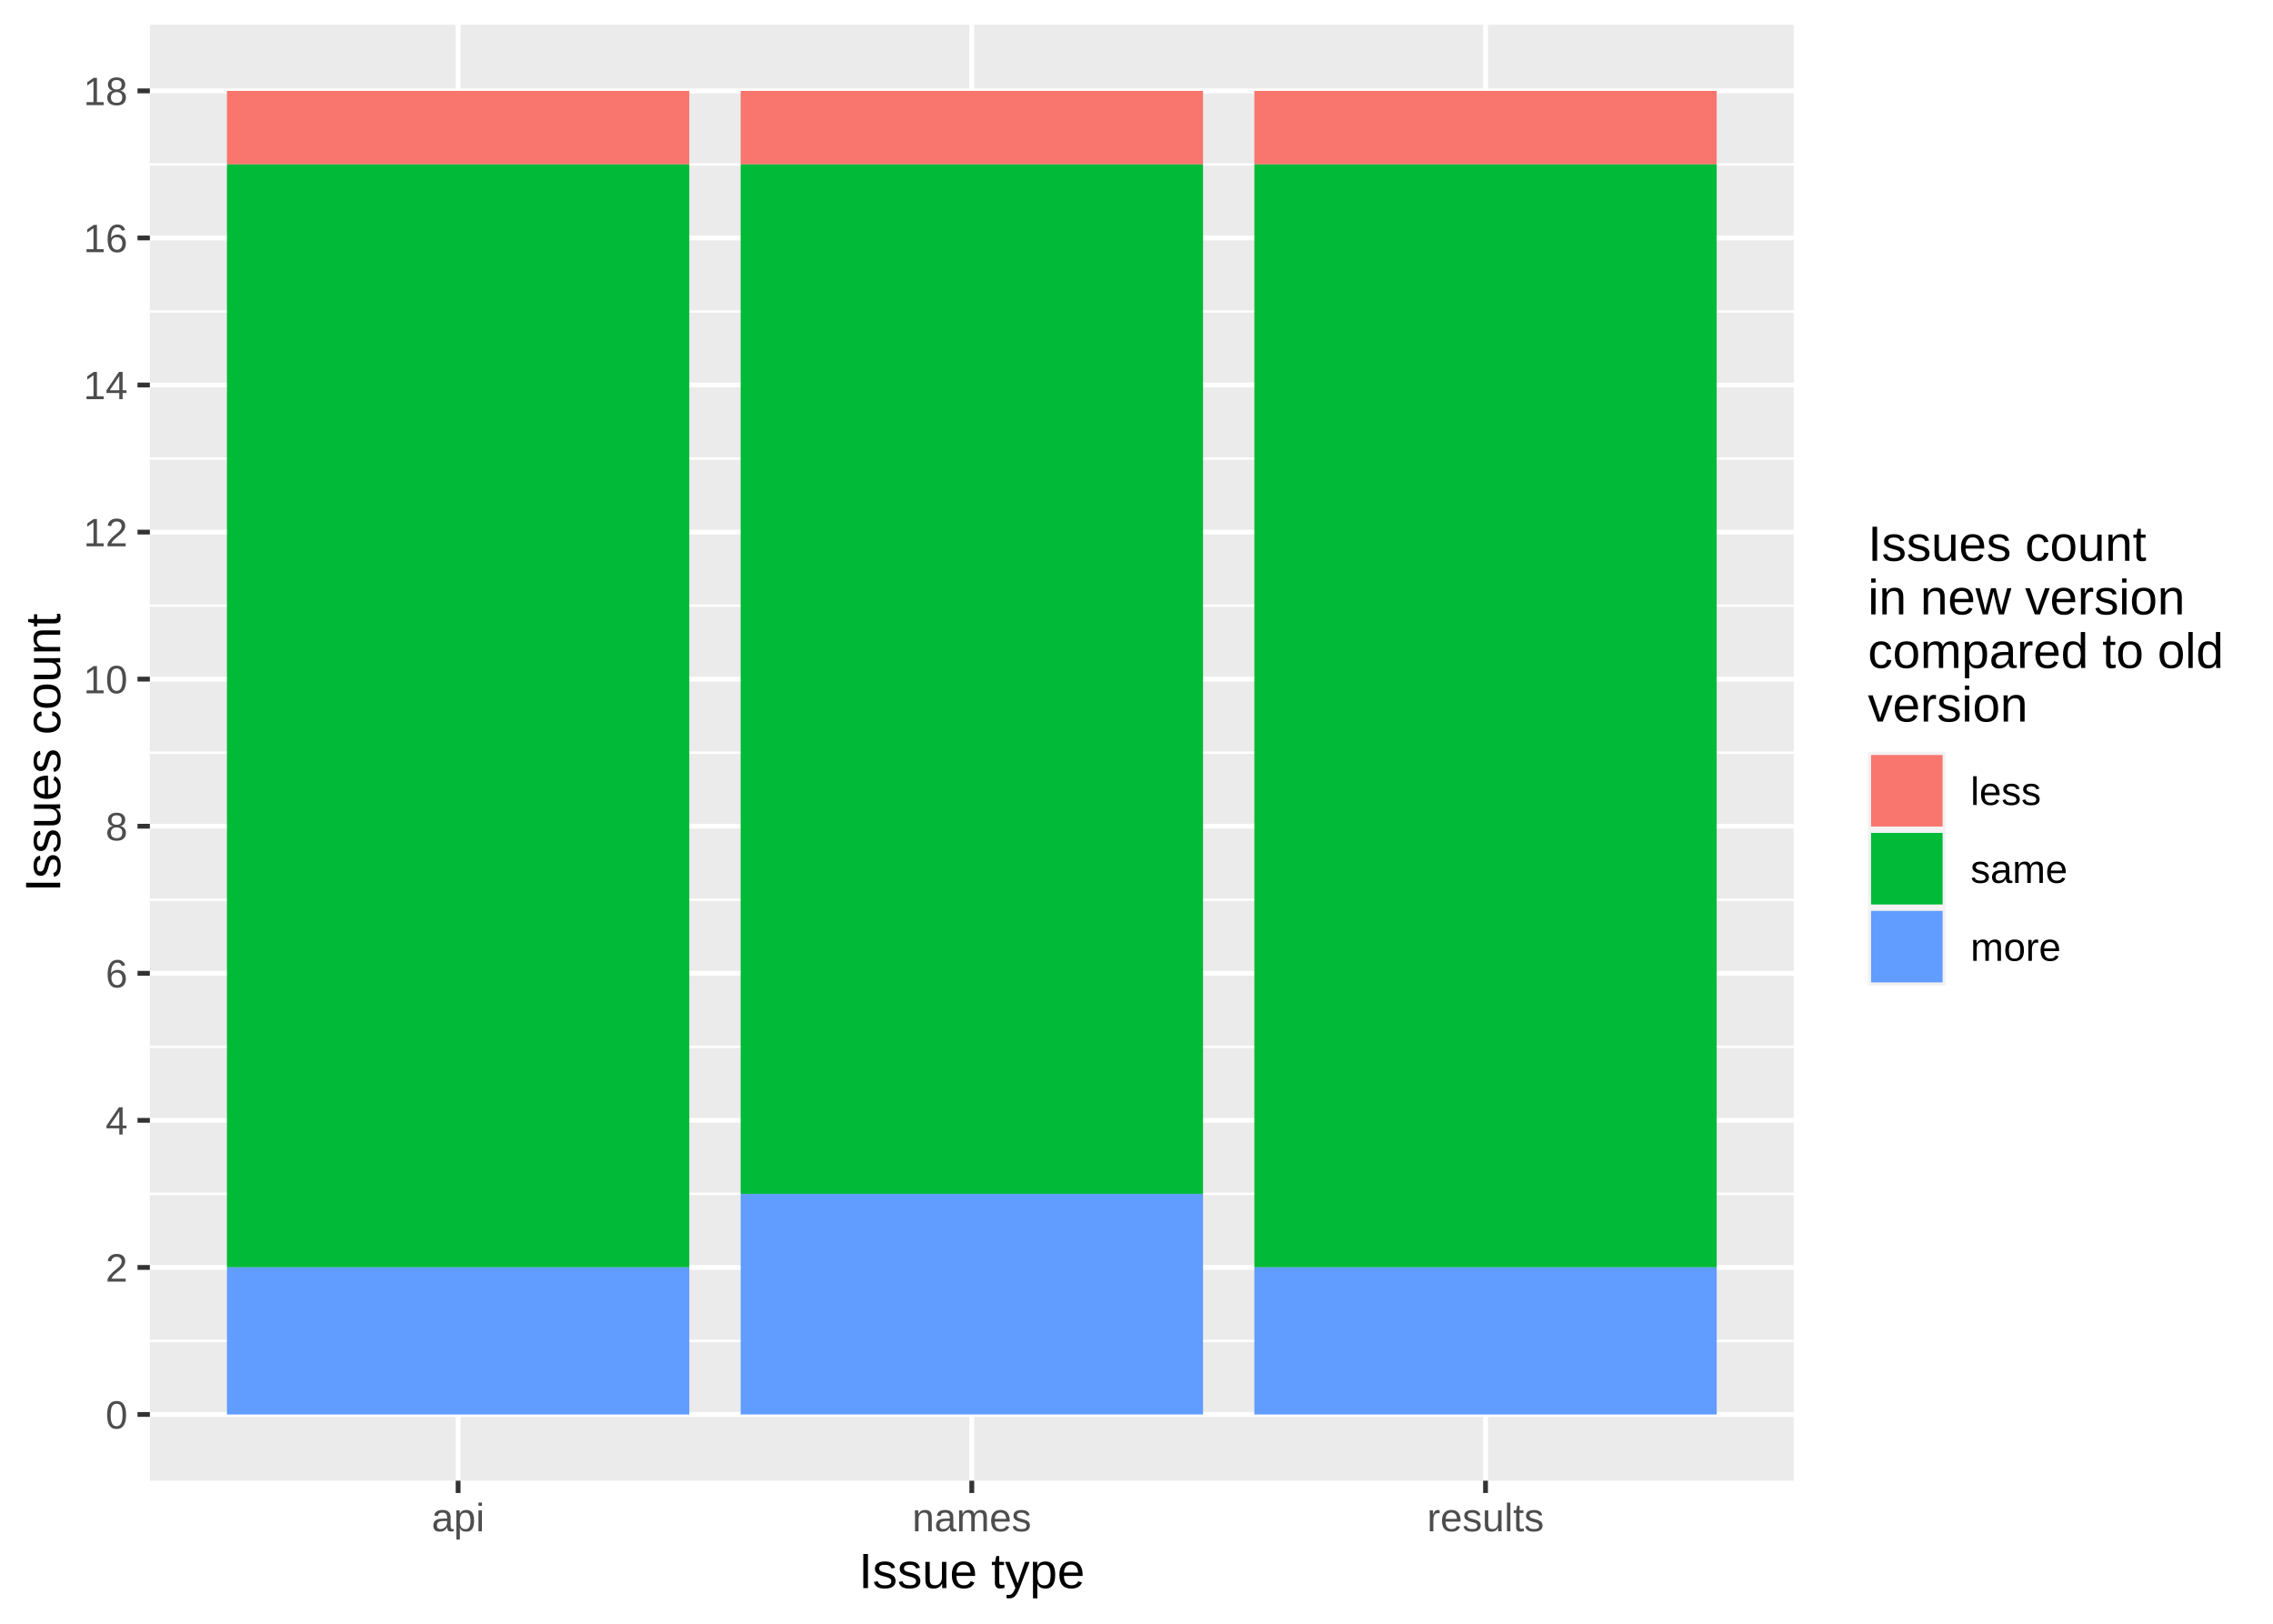
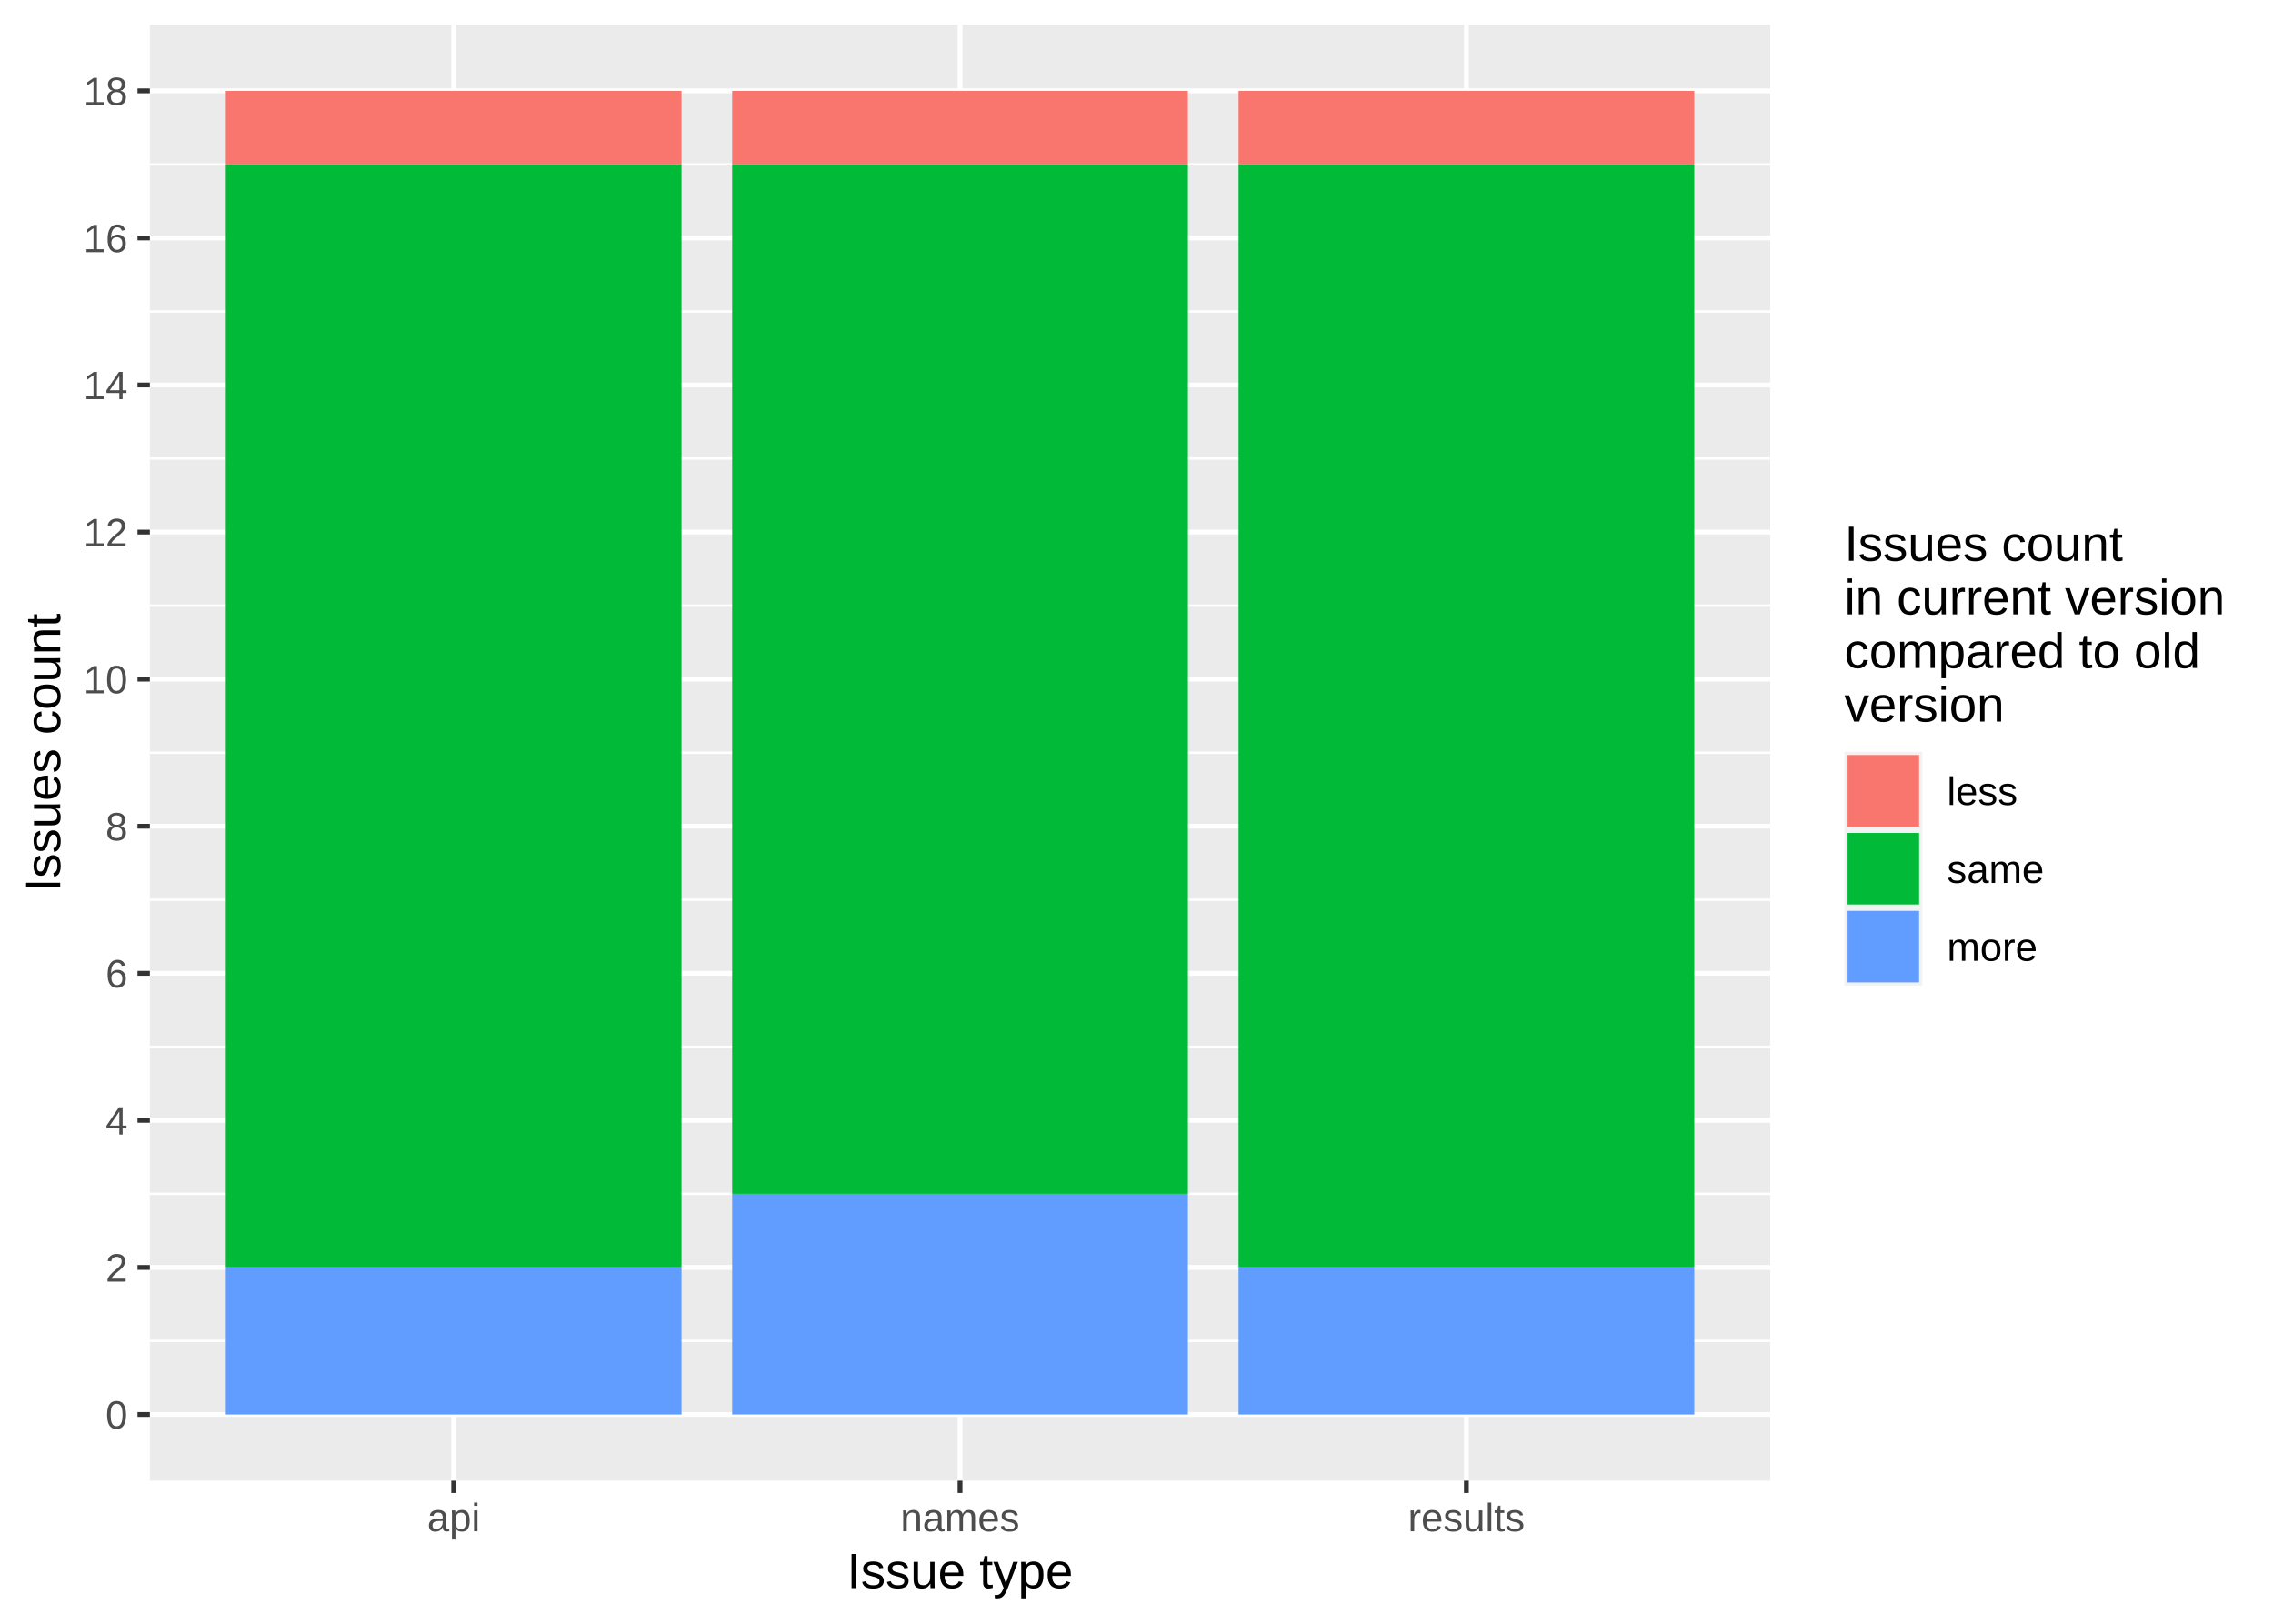
<svg xmlns="http://www.w3.org/2000/svg" viewBox="0 0 504.00 360.00">
  <defs>
    <style type="text/css">
    line, polyline, polygon, path, rect, circle {
      fill: none;
      stroke: #000000;
      stroke-linecap: round;
      stroke-linejoin: round;
      stroke-miterlimit: 10.00;
    }
  </style>
  </defs>
  <rect width="100%" height="100%" style="stroke: none; fill: #FFFFFF;" />
  <rect x="0" y="0.00" width="504.00" height="360.00" style="stroke-width: 1.07; stroke: #FFFFFF; fill: #FFFFFF;" />
  <defs>
-     <clipPath id="cpMzMuMjN8Mzk3LjczfDMyOC4yOHw1LjQ4">
-       <rect x="33.23" y="5.48" width="364.50" height="322.80" />
+     <clipPath id="cpMzMuMjN8MzkyLjUyfDMyOC4yOHw1LjQ4">
+       <rect x="33.23" y="5.48" width="359.29" height="322.80" />
    </clipPath>
  </defs>
-   <rect x="33.23" y="5.48" width="364.50" height="322.80" style="stroke-width: 1.07; stroke: none; fill: #EBEBEB;" clip-path="url(#cpMzMuMjN8Mzk3LjczfDMyOC4yOHw1LjQ4)" />
-   <polyline points="33.23,297.30 397.73,297.30 " style="stroke-width: 0.53; stroke: #FFFFFF; stroke-linecap: butt;" clip-path="url(#cpMzMuMjN8Mzk3LjczfDMyOC4yOHw1LjQ4)" />
-   <polyline points="33.23,264.69 397.73,264.69 " style="stroke-width: 0.53; stroke: #FFFFFF; stroke-linecap: butt;" clip-path="url(#cpMzMuMjN8Mzk3LjczfDMyOC4yOHw1LjQ4)" />
-   <polyline points="33.23,232.09 397.73,232.09 " style="stroke-width: 0.53; stroke: #FFFFFF; stroke-linecap: butt;" clip-path="url(#cpMzMuMjN8Mzk3LjczfDMyOC4yOHw1LjQ4)" />
-   <polyline points="33.23,199.48 397.73,199.48 " style="stroke-width: 0.53; stroke: #FFFFFF; stroke-linecap: butt;" clip-path="url(#cpMzMuMjN8Mzk3LjczfDMyOC4yOHw1LjQ4)" />
-   <polyline points="33.23,166.88 397.73,166.88 " style="stroke-width: 0.53; stroke: #FFFFFF; stroke-linecap: butt;" clip-path="url(#cpMzMuMjN8Mzk3LjczfDMyOC4yOHw1LjQ4)" />
-   <polyline points="33.23,134.27 397.73,134.27 " style="stroke-width: 0.53; stroke: #FFFFFF; stroke-linecap: butt;" clip-path="url(#cpMzMuMjN8Mzk3LjczfDMyOC4yOHw1LjQ4)" />
-   <polyline points="33.23,101.67 397.73,101.67 " style="stroke-width: 0.53; stroke: #FFFFFF; stroke-linecap: butt;" clip-path="url(#cpMzMuMjN8Mzk3LjczfDMyOC4yOHw1LjQ4)" />
-   <polyline points="33.23,69.06 397.73,69.06 " style="stroke-width: 0.53; stroke: #FFFFFF; stroke-linecap: butt;" clip-path="url(#cpMzMuMjN8Mzk3LjczfDMyOC4yOHw1LjQ4)" />
-   <polyline points="33.23,36.45 397.73,36.45 " style="stroke-width: 0.53; stroke: #FFFFFF; stroke-linecap: butt;" clip-path="url(#cpMzMuMjN8Mzk3LjczfDMyOC4yOHw1LjQ4)" />
-   <polyline points="33.23,313.60 397.73,313.60 " style="stroke-width: 1.07; stroke: #FFFFFF; stroke-linecap: butt;" clip-path="url(#cpMzMuMjN8Mzk3LjczfDMyOC4yOHw1LjQ4)" />
-   <polyline points="33.23,281.00 397.73,281.00 " style="stroke-width: 1.07; stroke: #FFFFFF; stroke-linecap: butt;" clip-path="url(#cpMzMuMjN8Mzk3LjczfDMyOC4yOHw1LjQ4)" />
-   <polyline points="33.23,248.39 397.73,248.39 " style="stroke-width: 1.07; stroke: #FFFFFF; stroke-linecap: butt;" clip-path="url(#cpMzMuMjN8Mzk3LjczfDMyOC4yOHw1LjQ4)" />
-   <polyline points="33.23,215.79 397.73,215.79 " style="stroke-width: 1.07; stroke: #FFFFFF; stroke-linecap: butt;" clip-path="url(#cpMzMuMjN8Mzk3LjczfDMyOC4yOHw1LjQ4)" />
-   <polyline points="33.23,183.18 397.73,183.18 " style="stroke-width: 1.07; stroke: #FFFFFF; stroke-linecap: butt;" clip-path="url(#cpMzMuMjN8Mzk3LjczfDMyOC4yOHw1LjQ4)" />
-   <polyline points="33.23,150.57 397.73,150.57 " style="stroke-width: 1.07; stroke: #FFFFFF; stroke-linecap: butt;" clip-path="url(#cpMzMuMjN8Mzk3LjczfDMyOC4yOHw1LjQ4)" />
-   <polyline points="33.23,117.97 397.73,117.97 " style="stroke-width: 1.07; stroke: #FFFFFF; stroke-linecap: butt;" clip-path="url(#cpMzMuMjN8Mzk3LjczfDMyOC4yOHw1LjQ4)" />
-   <polyline points="33.23,85.36 397.73,85.36 " style="stroke-width: 1.07; stroke: #FFFFFF; stroke-linecap: butt;" clip-path="url(#cpMzMuMjN8Mzk3LjczfDMyOC4yOHw1LjQ4)" />
-   <polyline points="33.23,52.76 397.73,52.76 " style="stroke-width: 1.07; stroke: #FFFFFF; stroke-linecap: butt;" clip-path="url(#cpMzMuMjN8Mzk3LjczfDMyOC4yOHw1LjQ4)" />
-   <polyline points="33.23,20.15 397.73,20.15 " style="stroke-width: 1.07; stroke: #FFFFFF; stroke-linecap: butt;" clip-path="url(#cpMzMuMjN8Mzk3LjczfDMyOC4yOHw1LjQ4)" />
-   <polyline points="101.58,328.28 101.58,5.48 " style="stroke-width: 1.07; stroke: #FFFFFF; stroke-linecap: butt;" clip-path="url(#cpMzMuMjN8Mzk3LjczfDMyOC4yOHw1LjQ4)" />
-   <polyline points="215.48,328.28 215.48,5.48 " style="stroke-width: 1.07; stroke: #FFFFFF; stroke-linecap: butt;" clip-path="url(#cpMzMuMjN8Mzk3LjczfDMyOC4yOHw1LjQ4)" />
-   <polyline points="329.39,328.28 329.39,5.48 " style="stroke-width: 1.07; stroke: #FFFFFF; stroke-linecap: butt;" clip-path="url(#cpMzMuMjN8Mzk3LjczfDMyOC4yOHw1LjQ4)" />
-   <rect x="50.32" y="20.15" width="102.52" height="16.30" style="stroke-width: 1.07; stroke: none; stroke-linecap: square; stroke-linejoin: miter; fill: #F8766D;" clip-path="url(#cpMzMuMjN8Mzk3LjczfDMyOC4yOHw1LjQ4)" />
-   <rect x="50.32" y="36.45" width="102.52" height="244.54" style="stroke-width: 1.07; stroke: none; stroke-linecap: square; stroke-linejoin: miter; fill: #00BA38;" clip-path="url(#cpMzMuMjN8Mzk3LjczfDMyOC4yOHw1LjQ4)" />
-   <rect x="50.32" y="281.00" width="102.52" height="32.61" style="stroke-width: 1.07; stroke: none; stroke-linecap: square; stroke-linejoin: miter; fill: #619CFF;" clip-path="url(#cpMzMuMjN8Mzk3LjczfDMyOC4yOHw1LjQ4)" />
-   <rect x="164.23" y="20.15" width="102.52" height="16.30" style="stroke-width: 1.07; stroke: none; stroke-linecap: square; stroke-linejoin: miter; fill: #F8766D;" clip-path="url(#cpMzMuMjN8Mzk3LjczfDMyOC4yOHw1LjQ4)" />
-   <rect x="164.23" y="36.45" width="102.52" height="228.24" style="stroke-width: 1.07; stroke: none; stroke-linecap: square; stroke-linejoin: miter; fill: #00BA38;" clip-path="url(#cpMzMuMjN8Mzk3LjczfDMyOC4yOHw1LjQ4)" />
-   <rect x="164.23" y="264.69" width="102.52" height="48.91" style="stroke-width: 1.07; stroke: none; stroke-linecap: square; stroke-linejoin: miter; fill: #619CFF;" clip-path="url(#cpMzMuMjN8Mzk3LjczfDMyOC4yOHw1LjQ4)" />
-   <rect x="278.13" y="20.15" width="102.52" height="16.30" style="stroke-width: 1.07; stroke: none; stroke-linecap: square; stroke-linejoin: miter; fill: #F8766D;" clip-path="url(#cpMzMuMjN8Mzk3LjczfDMyOC4yOHw1LjQ4)" />
-   <rect x="278.13" y="36.45" width="102.52" height="244.54" style="stroke-width: 1.07; stroke: none; stroke-linecap: square; stroke-linejoin: miter; fill: #00BA38;" clip-path="url(#cpMzMuMjN8Mzk3LjczfDMyOC4yOHw1LjQ4)" />
-   <rect x="278.13" y="281.00" width="102.52" height="32.61" style="stroke-width: 1.07; stroke: none; stroke-linecap: square; stroke-linejoin: miter; fill: #619CFF;" clip-path="url(#cpMzMuMjN8Mzk3LjczfDMyOC4yOHw1LjQ4)" />
+   <rect x="33.23" y="5.48" width="359.29" height="322.80" style="stroke-width: 1.07; stroke: none; fill: #EBEBEB;" clip-path="url(#cpMzMuMjN8MzkyLjUyfDMyOC4yOHw1LjQ4)" />
+   <polyline points="33.23,297.30 392.52,297.30 " style="stroke-width: 0.53; stroke: #FFFFFF; stroke-linecap: butt;" clip-path="url(#cpMzMuMjN8MzkyLjUyfDMyOC4yOHw1LjQ4)" />
+   <polyline points="33.23,264.69 392.52,264.69 " style="stroke-width: 0.53; stroke: #FFFFFF; stroke-linecap: butt;" clip-path="url(#cpMzMuMjN8MzkyLjUyfDMyOC4yOHw1LjQ4)" />
+   <polyline points="33.23,232.09 392.52,232.09 " style="stroke-width: 0.53; stroke: #FFFFFF; stroke-linecap: butt;" clip-path="url(#cpMzMuMjN8MzkyLjUyfDMyOC4yOHw1LjQ4)" />
+   <polyline points="33.23,199.48 392.52,199.48 " style="stroke-width: 0.53; stroke: #FFFFFF; stroke-linecap: butt;" clip-path="url(#cpMzMuMjN8MzkyLjUyfDMyOC4yOHw1LjQ4)" />
+   <polyline points="33.23,166.88 392.52,166.88 " style="stroke-width: 0.53; stroke: #FFFFFF; stroke-linecap: butt;" clip-path="url(#cpMzMuMjN8MzkyLjUyfDMyOC4yOHw1LjQ4)" />
+   <polyline points="33.23,134.27 392.52,134.27 " style="stroke-width: 0.53; stroke: #FFFFFF; stroke-linecap: butt;" clip-path="url(#cpMzMuMjN8MzkyLjUyfDMyOC4yOHw1LjQ4)" />
+   <polyline points="33.23,101.67 392.52,101.67 " style="stroke-width: 0.53; stroke: #FFFFFF; stroke-linecap: butt;" clip-path="url(#cpMzMuMjN8MzkyLjUyfDMyOC4yOHw1LjQ4)" />
+   <polyline points="33.23,69.06 392.52,69.06 " style="stroke-width: 0.53; stroke: #FFFFFF; stroke-linecap: butt;" clip-path="url(#cpMzMuMjN8MzkyLjUyfDMyOC4yOHw1LjQ4)" />
+   <polyline points="33.23,36.45 392.52,36.45 " style="stroke-width: 0.53; stroke: #FFFFFF; stroke-linecap: butt;" clip-path="url(#cpMzMuMjN8MzkyLjUyfDMyOC4yOHw1LjQ4)" />
+   <polyline points="33.23,313.60 392.52,313.60 " style="stroke-width: 1.07; stroke: #FFFFFF; stroke-linecap: butt;" clip-path="url(#cpMzMuMjN8MzkyLjUyfDMyOC4yOHw1LjQ4)" />
+   <polyline points="33.23,281.00 392.52,281.00 " style="stroke-width: 1.07; stroke: #FFFFFF; stroke-linecap: butt;" clip-path="url(#cpMzMuMjN8MzkyLjUyfDMyOC4yOHw1LjQ4)" />
+   <polyline points="33.23,248.39 392.52,248.39 " style="stroke-width: 1.07; stroke: #FFFFFF; stroke-linecap: butt;" clip-path="url(#cpMzMuMjN8MzkyLjUyfDMyOC4yOHw1LjQ4)" />
+   <polyline points="33.23,215.79 392.52,215.79 " style="stroke-width: 1.07; stroke: #FFFFFF; stroke-linecap: butt;" clip-path="url(#cpMzMuMjN8MzkyLjUyfDMyOC4yOHw1LjQ4)" />
+   <polyline points="33.23,183.18 392.52,183.18 " style="stroke-width: 1.07; stroke: #FFFFFF; stroke-linecap: butt;" clip-path="url(#cpMzMuMjN8MzkyLjUyfDMyOC4yOHw1LjQ4)" />
+   <polyline points="33.23,150.57 392.52,150.57 " style="stroke-width: 1.07; stroke: #FFFFFF; stroke-linecap: butt;" clip-path="url(#cpMzMuMjN8MzkyLjUyfDMyOC4yOHw1LjQ4)" />
+   <polyline points="33.23,117.97 392.52,117.97 " style="stroke-width: 1.07; stroke: #FFFFFF; stroke-linecap: butt;" clip-path="url(#cpMzMuMjN8MzkyLjUyfDMyOC4yOHw1LjQ4)" />
+   <polyline points="33.23,85.36 392.52,85.36 " style="stroke-width: 1.07; stroke: #FFFFFF; stroke-linecap: butt;" clip-path="url(#cpMzMuMjN8MzkyLjUyfDMyOC4yOHw1LjQ4)" />
+   <polyline points="33.23,52.76 392.52,52.76 " style="stroke-width: 1.07; stroke: #FFFFFF; stroke-linecap: butt;" clip-path="url(#cpMzMuMjN8MzkyLjUyfDMyOC4yOHw1LjQ4)" />
+   <polyline points="33.23,20.15 392.52,20.15 " style="stroke-width: 1.07; stroke: #FFFFFF; stroke-linecap: butt;" clip-path="url(#cpMzMuMjN8MzkyLjUyfDMyOC4yOHw1LjQ4)" />
+   <polyline points="100.60,328.28 100.60,5.48 " style="stroke-width: 1.07; stroke: #FFFFFF; stroke-linecap: butt;" clip-path="url(#cpMzMuMjN8MzkyLjUyfDMyOC4yOHw1LjQ4)" />
+   <polyline points="212.88,328.28 212.88,5.48 " style="stroke-width: 1.07; stroke: #FFFFFF; stroke-linecap: butt;" clip-path="url(#cpMzMuMjN8MzkyLjUyfDMyOC4yOHw1LjQ4)" />
+   <polyline points="325.15,328.28 325.15,5.48 " style="stroke-width: 1.07; stroke: #FFFFFF; stroke-linecap: butt;" clip-path="url(#cpMzMuMjN8MzkyLjUyfDMyOC4yOHw1LjQ4)" />
+   <rect x="50.07" y="20.15" width="101.05" height="16.30" style="stroke-width: 1.07; stroke: none; stroke-linecap: square; stroke-linejoin: miter; fill: #F8766D;" clip-path="url(#cpMzMuMjN8MzkyLjUyfDMyOC4yOHw1LjQ4)" />
+   <rect x="50.07" y="36.45" width="101.05" height="244.54" style="stroke-width: 1.07; stroke: none; stroke-linecap: square; stroke-linejoin: miter; fill: #00BA38;" clip-path="url(#cpMzMuMjN8MzkyLjUyfDMyOC4yOHw1LjQ4)" />
+   <rect x="50.07" y="281.00" width="101.05" height="32.61" style="stroke-width: 1.07; stroke: none; stroke-linecap: square; stroke-linejoin: miter; fill: #619CFF;" clip-path="url(#cpMzMuMjN8MzkyLjUyfDMyOC4yOHw1LjQ4)" />
+   <rect x="162.35" y="20.15" width="101.05" height="16.30" style="stroke-width: 1.07; stroke: none; stroke-linecap: square; stroke-linejoin: miter; fill: #F8766D;" clip-path="url(#cpMzMuMjN8MzkyLjUyfDMyOC4yOHw1LjQ4)" />
+   <rect x="162.35" y="36.45" width="101.05" height="228.24" style="stroke-width: 1.07; stroke: none; stroke-linecap: square; stroke-linejoin: miter; fill: #00BA38;" clip-path="url(#cpMzMuMjN8MzkyLjUyfDMyOC4yOHw1LjQ4)" />
+   <rect x="162.35" y="264.69" width="101.05" height="48.91" style="stroke-width: 1.07; stroke: none; stroke-linecap: square; stroke-linejoin: miter; fill: #619CFF;" clip-path="url(#cpMzMuMjN8MzkyLjUyfDMyOC4yOHw1LjQ4)" />
+   <rect x="274.63" y="20.15" width="101.05" height="16.30" style="stroke-width: 1.07; stroke: none; stroke-linecap: square; stroke-linejoin: miter; fill: #F8766D;" clip-path="url(#cpMzMuMjN8MzkyLjUyfDMyOC4yOHw1LjQ4)" />
+   <rect x="274.63" y="36.45" width="101.05" height="244.54" style="stroke-width: 1.07; stroke: none; stroke-linecap: square; stroke-linejoin: miter; fill: #00BA38;" clip-path="url(#cpMzMuMjN8MzkyLjUyfDMyOC4yOHw1LjQ4)" />
+   <rect x="274.63" y="281.00" width="101.05" height="32.61" style="stroke-width: 1.07; stroke: none; stroke-linecap: square; stroke-linejoin: miter; fill: #619CFF;" clip-path="url(#cpMzMuMjN8MzkyLjUyfDMyOC4yOHw1LjQ4)" />
  <defs>
    <clipPath id="cpMC4wMHw1MDQuMDB8MzYwLjAwfDAuMDA=">
      <rect x="0.00" y="0.00" width="504.00" height="360.00" />
    </clipPath>
  </defs>
  <g clip-path="url(#cpMC4wMHw1MDQuMDB8MzYwLjAwfDAuMDA=)">
    <text x="23.41" y="316.75" style="font-size: 8.80px; fill: #4D4D4D; font-family: Arial;" textLength="4.89px" lengthAdjust="spacingAndGlyphs">0</text>
  </g>
  <g clip-path="url(#cpMC4wMHw1MDQuMDB8MzYwLjAwfDAuMDA=)">
    <text x="23.41" y="284.15" style="font-size: 8.80px; fill: #4D4D4D; font-family: Arial;" textLength="4.89px" lengthAdjust="spacingAndGlyphs">2</text>
  </g>
  <g clip-path="url(#cpMC4wMHw1MDQuMDB8MzYwLjAwfDAuMDA=)">
    <text x="23.41" y="251.54" style="font-size: 8.80px; fill: #4D4D4D; font-family: Arial;" textLength="4.89px" lengthAdjust="spacingAndGlyphs">4</text>
  </g>
  <g clip-path="url(#cpMC4wMHw1MDQuMDB8MzYwLjAwfDAuMDA=)">
    <text x="23.41" y="218.94" style="font-size: 8.80px; fill: #4D4D4D; font-family: Arial;" textLength="4.89px" lengthAdjust="spacingAndGlyphs">6</text>
  </g>
  <g clip-path="url(#cpMC4wMHw1MDQuMDB8MzYwLjAwfDAuMDA=)">
    <text x="23.41" y="186.33" style="font-size: 8.80px; fill: #4D4D4D; font-family: Arial;" textLength="4.89px" lengthAdjust="spacingAndGlyphs">8</text>
  </g>
  <g clip-path="url(#cpMC4wMHw1MDQuMDB8MzYwLjAwfDAuMDA=)">
    <text x="18.51" y="153.72" style="font-size: 8.80px; fill: #4D4D4D; font-family: Arial;" textLength="9.79px" lengthAdjust="spacingAndGlyphs">10</text>
  </g>
  <g clip-path="url(#cpMC4wMHw1MDQuMDB8MzYwLjAwfDAuMDA=)">
    <text x="18.51" y="121.12" style="font-size: 8.80px; fill: #4D4D4D; font-family: Arial;" textLength="9.79px" lengthAdjust="spacingAndGlyphs">12</text>
  </g>
  <g clip-path="url(#cpMC4wMHw1MDQuMDB8MzYwLjAwfDAuMDA=)">
    <text x="18.51" y="88.51" style="font-size: 8.80px; fill: #4D4D4D; font-family: Arial;" textLength="9.79px" lengthAdjust="spacingAndGlyphs">14</text>
  </g>
  <g clip-path="url(#cpMC4wMHw1MDQuMDB8MzYwLjAwfDAuMDA=)">
    <text x="18.51" y="55.91" style="font-size: 8.80px; fill: #4D4D4D; font-family: Arial;" textLength="9.79px" lengthAdjust="spacingAndGlyphs">16</text>
  </g>
  <g clip-path="url(#cpMC4wMHw1MDQuMDB8MzYwLjAwfDAuMDA=)">
    <text x="18.51" y="23.30" style="font-size: 8.80px; fill: #4D4D4D; font-family: Arial;" textLength="9.79px" lengthAdjust="spacingAndGlyphs">18</text>
  </g>
  <polyline points="30.49,313.60 33.23,313.60 " style="stroke-width: 1.07; stroke: #333333; stroke-linecap: butt;" clip-path="url(#cpMC4wMHw1MDQuMDB8MzYwLjAwfDAuMDA=)" />
  <polyline points="30.49,281.00 33.23,281.00 " style="stroke-width: 1.07; stroke: #333333; stroke-linecap: butt;" clip-path="url(#cpMC4wMHw1MDQuMDB8MzYwLjAwfDAuMDA=)" />
  <polyline points="30.49,248.39 33.23,248.39 " style="stroke-width: 1.07; stroke: #333333; stroke-linecap: butt;" clip-path="url(#cpMC4wMHw1MDQuMDB8MzYwLjAwfDAuMDA=)" />
  <polyline points="30.49,215.79 33.23,215.79 " style="stroke-width: 1.07; stroke: #333333; stroke-linecap: butt;" clip-path="url(#cpMC4wMHw1MDQuMDB8MzYwLjAwfDAuMDA=)" />
  <polyline points="30.49,183.18 33.23,183.18 " style="stroke-width: 1.07; stroke: #333333; stroke-linecap: butt;" clip-path="url(#cpMC4wMHw1MDQuMDB8MzYwLjAwfDAuMDA=)" />
  <polyline points="30.49,150.57 33.23,150.57 " style="stroke-width: 1.07; stroke: #333333; stroke-linecap: butt;" clip-path="url(#cpMC4wMHw1MDQuMDB8MzYwLjAwfDAuMDA=)" />
  <polyline points="30.49,117.97 33.23,117.97 " style="stroke-width: 1.07; stroke: #333333; stroke-linecap: butt;" clip-path="url(#cpMC4wMHw1MDQuMDB8MzYwLjAwfDAuMDA=)" />
  <polyline points="30.49,85.36 33.23,85.36 " style="stroke-width: 1.07; stroke: #333333; stroke-linecap: butt;" clip-path="url(#cpMC4wMHw1MDQuMDB8MzYwLjAwfDAuMDA=)" />
  <polyline points="30.49,52.76 33.23,52.76 " style="stroke-width: 1.07; stroke: #333333; stroke-linecap: butt;" clip-path="url(#cpMC4wMHw1MDQuMDB8MzYwLjAwfDAuMDA=)" />
  <polyline points="30.49,20.15 33.23,20.15 " style="stroke-width: 1.07; stroke: #333333; stroke-linecap: butt;" clip-path="url(#cpMC4wMHw1MDQuMDB8MzYwLjAwfDAuMDA=)" />
-   <polyline points="101.58,331.02 101.58,328.28 " style="stroke-width: 1.07; stroke: #333333; stroke-linecap: butt;" clip-path="url(#cpMC4wMHw1MDQuMDB8MzYwLjAwfDAuMDA=)" />
-   <polyline points="215.48,331.02 215.48,328.28 " style="stroke-width: 1.07; stroke: #333333; stroke-linecap: butt;" clip-path="url(#cpMC4wMHw1MDQuMDB8MzYwLjAwfDAuMDA=)" />
-   <polyline points="329.39,331.02 329.39,328.28 " style="stroke-width: 1.07; stroke: #333333; stroke-linecap: butt;" clip-path="url(#cpMC4wMHw1MDQuMDB8MzYwLjAwfDAuMDA=)" />
+   <polyline points="100.60,331.02 100.60,328.28 " style="stroke-width: 1.07; stroke: #333333; stroke-linecap: butt;" clip-path="url(#cpMC4wMHw1MDQuMDB8MzYwLjAwfDAuMDA=)" />
+   <polyline points="212.88,331.02 212.88,328.28 " style="stroke-width: 1.07; stroke: #333333; stroke-linecap: butt;" clip-path="url(#cpMC4wMHw1MDQuMDB8MzYwLjAwfDAuMDA=)" />
+   <polyline points="325.15,331.02 325.15,328.28 " style="stroke-width: 1.07; stroke: #333333; stroke-linecap: butt;" clip-path="url(#cpMC4wMHw1MDQuMDB8MzYwLjAwfDAuMDA=)" />
  <g clip-path="url(#cpMC4wMHw1MDQuMDB8MzYwLjAwfDAuMDA=)">
-     <text x="95.71" y="339.51" style="font-size: 8.80px; fill: #4D4D4D; font-family: Arial;" textLength="11.74px" lengthAdjust="spacingAndGlyphs">api</text>
+     <text x="94.73" y="339.51" style="font-size: 8.80px; fill: #4D4D4D; font-family: Arial;" textLength="11.74px" lengthAdjust="spacingAndGlyphs">api</text>
  </g>
  <g clip-path="url(#cpMC4wMHw1MDQuMDB8MzYwLjAwfDAuMDA=)">
-     <text x="202.28" y="339.51" style="font-size: 8.80px; fill: #4D4D4D; font-family: Arial;" textLength="26.41px" lengthAdjust="spacingAndGlyphs">names</text>
+     <text x="199.67" y="339.51" style="font-size: 8.80px; fill: #4D4D4D; font-family: Arial;" textLength="26.41px" lengthAdjust="spacingAndGlyphs">names</text>
  </g>
  <g clip-path="url(#cpMC4wMHw1MDQuMDB8MzYwLjAwfDAuMDA=)">
-     <text x="316.43" y="339.51" style="font-size: 8.80px; fill: #4D4D4D; font-family: Arial;" textLength="25.92px" lengthAdjust="spacingAndGlyphs">results</text>
+     <text x="312.19" y="339.51" style="font-size: 8.80px; fill: #4D4D4D; font-family: Arial;" textLength="25.92px" lengthAdjust="spacingAndGlyphs">results</text>
  </g>
  <g clip-path="url(#cpMC4wMHw1MDQuMDB8MzYwLjAwfDAuMDA=)">
-     <text x="190.41" y="352.10" style="font-size: 11.00px; font-family: Arial;" textLength="50.14px" lengthAdjust="spacingAndGlyphs">Issue type</text>
+     <text x="187.81" y="352.10" style="font-size: 11.00px; font-family: Arial;" textLength="50.14px" lengthAdjust="spacingAndGlyphs">Issue type</text>
  </g>
  <g clip-path="url(#cpMC4wMHw1MDQuMDB8MzYwLjAwfDAuMDA=)">
    <text transform="translate(13.35,197.76) rotate(-90)" style="font-size: 11.00px; font-family: Arial;" textLength="61.76px" lengthAdjust="spacingAndGlyphs">Issues count</text>
  </g>
-   <rect x="408.69" y="109.76" width="89.83" height="114.24" style="stroke-width: 1.07; stroke: none; fill: #FFFFFF;" clip-path="url(#cpMC4wMHw1MDQuMDB8MzYwLjAwfDAuMDA=)" />
+   <rect x="403.48" y="109.76" width="95.04" height="114.24" style="stroke-width: 1.07; stroke: none; fill: #FFFFFF;" clip-path="url(#cpMC4wMHw1MDQuMDB8MzYwLjAwfDAuMDA=)" />
  <g clip-path="url(#cpMC4wMHw1MDQuMDB8MzYwLjAwfDAuMDA=)">
-     <text x="414.17" y="124.34" style="font-size: 11.00px; font-family: Arial;" textLength="61.76px" lengthAdjust="spacingAndGlyphs">Issues count</text>
+     <text x="408.96" y="124.34" style="font-size: 11.00px; font-family: Arial;" textLength="61.76px" lengthAdjust="spacingAndGlyphs">Issues count</text>
  </g>
  <g clip-path="url(#cpMC4wMHw1MDQuMDB8MzYwLjAwfDAuMDA=)">
-     <text x="414.17" y="136.22" style="font-size: 11.00px; font-family: Arial;" textLength="70.31px" lengthAdjust="spacingAndGlyphs">in new version</text>
+     <text x="408.96" y="136.22" style="font-size: 11.00px; font-family: Arial;" textLength="84.37px" lengthAdjust="spacingAndGlyphs">in current version</text>
  </g>
  <g clip-path="url(#cpMC4wMHw1MDQuMDB8MzYwLjAwfDAuMDA=)">
-     <text x="414.17" y="148.10" style="font-size: 11.00px; font-family: Arial;" textLength="78.88px" lengthAdjust="spacingAndGlyphs">compared to old</text>
+     <text x="408.96" y="148.10" style="font-size: 11.00px; font-family: Arial;" textLength="78.88px" lengthAdjust="spacingAndGlyphs">compared to old</text>
  </g>
  <g clip-path="url(#cpMC4wMHw1MDQuMDB8MzYwLjAwfDAuMDA=)">
-     <text x="414.17" y="159.98" style="font-size: 11.00px; font-family: Arial;" textLength="35.46px" lengthAdjust="spacingAndGlyphs">version</text>
+     <text x="408.96" y="159.98" style="font-size: 11.00px; font-family: Arial;" textLength="35.46px" lengthAdjust="spacingAndGlyphs">version</text>
  </g>
-   <rect x="414.17" y="166.68" width="17.28" height="17.28" style="stroke-width: 1.07; stroke: none; fill: #F2F2F2;" clip-path="url(#cpMC4wMHw1MDQuMDB8MzYwLjAwfDAuMDA=)" />
-   <rect x="414.88" y="167.39" width="15.86" height="15.86" style="stroke-width: 1.07; stroke: none; stroke-linecap: square; stroke-linejoin: miter; fill: #F8766D;" clip-path="url(#cpMC4wMHw1MDQuMDB8MzYwLjAwfDAuMDA=)" />
-   <rect x="414.17" y="183.96" width="17.28" height="17.28" style="stroke-width: 1.07; stroke: none; fill: #F2F2F2;" clip-path="url(#cpMC4wMHw1MDQuMDB8MzYwLjAwfDAuMDA=)" />
-   <rect x="414.88" y="184.67" width="15.86" height="15.86" style="stroke-width: 1.07; stroke: none; stroke-linecap: square; stroke-linejoin: miter; fill: #00BA38;" clip-path="url(#cpMC4wMHw1MDQuMDB8MzYwLjAwfDAuMDA=)" />
-   <rect x="414.17" y="201.24" width="17.28" height="17.28" style="stroke-width: 1.07; stroke: none; fill: #F2F2F2;" clip-path="url(#cpMC4wMHw1MDQuMDB8MzYwLjAwfDAuMDA=)" />
-   <rect x="414.88" y="201.95" width="15.86" height="15.86" style="stroke-width: 1.07; stroke: none; stroke-linecap: square; stroke-linejoin: miter; fill: #619CFF;" clip-path="url(#cpMC4wMHw1MDQuMDB8MzYwLjAwfDAuMDA=)" />
+   <rect x="408.96" y="166.68" width="17.28" height="17.28" style="stroke-width: 1.07; stroke: none; fill: #F2F2F2;" clip-path="url(#cpMC4wMHw1MDQuMDB8MzYwLjAwfDAuMDA=)" />
+   <rect x="409.67" y="167.39" width="15.86" height="15.86" style="stroke-width: 1.07; stroke: none; stroke-linecap: square; stroke-linejoin: miter; fill: #F8766D;" clip-path="url(#cpMC4wMHw1MDQuMDB8MzYwLjAwfDAuMDA=)" />
+   <rect x="408.96" y="183.96" width="17.28" height="17.28" style="stroke-width: 1.07; stroke: none; fill: #F2F2F2;" clip-path="url(#cpMC4wMHw1MDQuMDB8MzYwLjAwfDAuMDA=)" />
+   <rect x="409.67" y="184.67" width="15.86" height="15.86" style="stroke-width: 1.07; stroke: none; stroke-linecap: square; stroke-linejoin: miter; fill: #00BA38;" clip-path="url(#cpMC4wMHw1MDQuMDB8MzYwLjAwfDAuMDA=)" />
+   <rect x="408.96" y="201.24" width="17.28" height="17.28" style="stroke-width: 1.07; stroke: none; fill: #F2F2F2;" clip-path="url(#cpMC4wMHw1MDQuMDB8MzYwLjAwfDAuMDA=)" />
+   <rect x="409.67" y="201.95" width="15.86" height="15.86" style="stroke-width: 1.07; stroke: none; stroke-linecap: square; stroke-linejoin: miter; fill: #619CFF;" clip-path="url(#cpMC4wMHw1MDQuMDB8MzYwLjAwfDAuMDA=)" />
  <g clip-path="url(#cpMC4wMHw1MDQuMDB8MzYwLjAwfDAuMDA=)">
-     <text x="436.93" y="178.47" style="font-size: 8.80px; font-family: Arial;" textLength="15.65px" lengthAdjust="spacingAndGlyphs">less</text>
+     <text x="431.72" y="178.47" style="font-size: 8.80px; font-family: Arial;" textLength="15.65px" lengthAdjust="spacingAndGlyphs">less</text>
  </g>
  <g clip-path="url(#cpMC4wMHw1MDQuMDB8MzYwLjAwfDAuMDA=)">
-     <text x="436.93" y="195.75" style="font-size: 8.80px; font-family: Arial;" textLength="21.52px" lengthAdjust="spacingAndGlyphs">same</text>
+     <text x="431.72" y="195.75" style="font-size: 8.80px; font-family: Arial;" textLength="21.52px" lengthAdjust="spacingAndGlyphs">same</text>
  </g>
  <g clip-path="url(#cpMC4wMHw1MDQuMDB8MzYwLjAwfDAuMDA=)">
-     <text x="436.93" y="213.03" style="font-size: 8.80px; font-family: Arial;" textLength="20.05px" lengthAdjust="spacingAndGlyphs">more</text>
+     <text x="431.72" y="213.03" style="font-size: 8.80px; font-family: Arial;" textLength="20.05px" lengthAdjust="spacingAndGlyphs">more</text>
  </g>
</svg>
